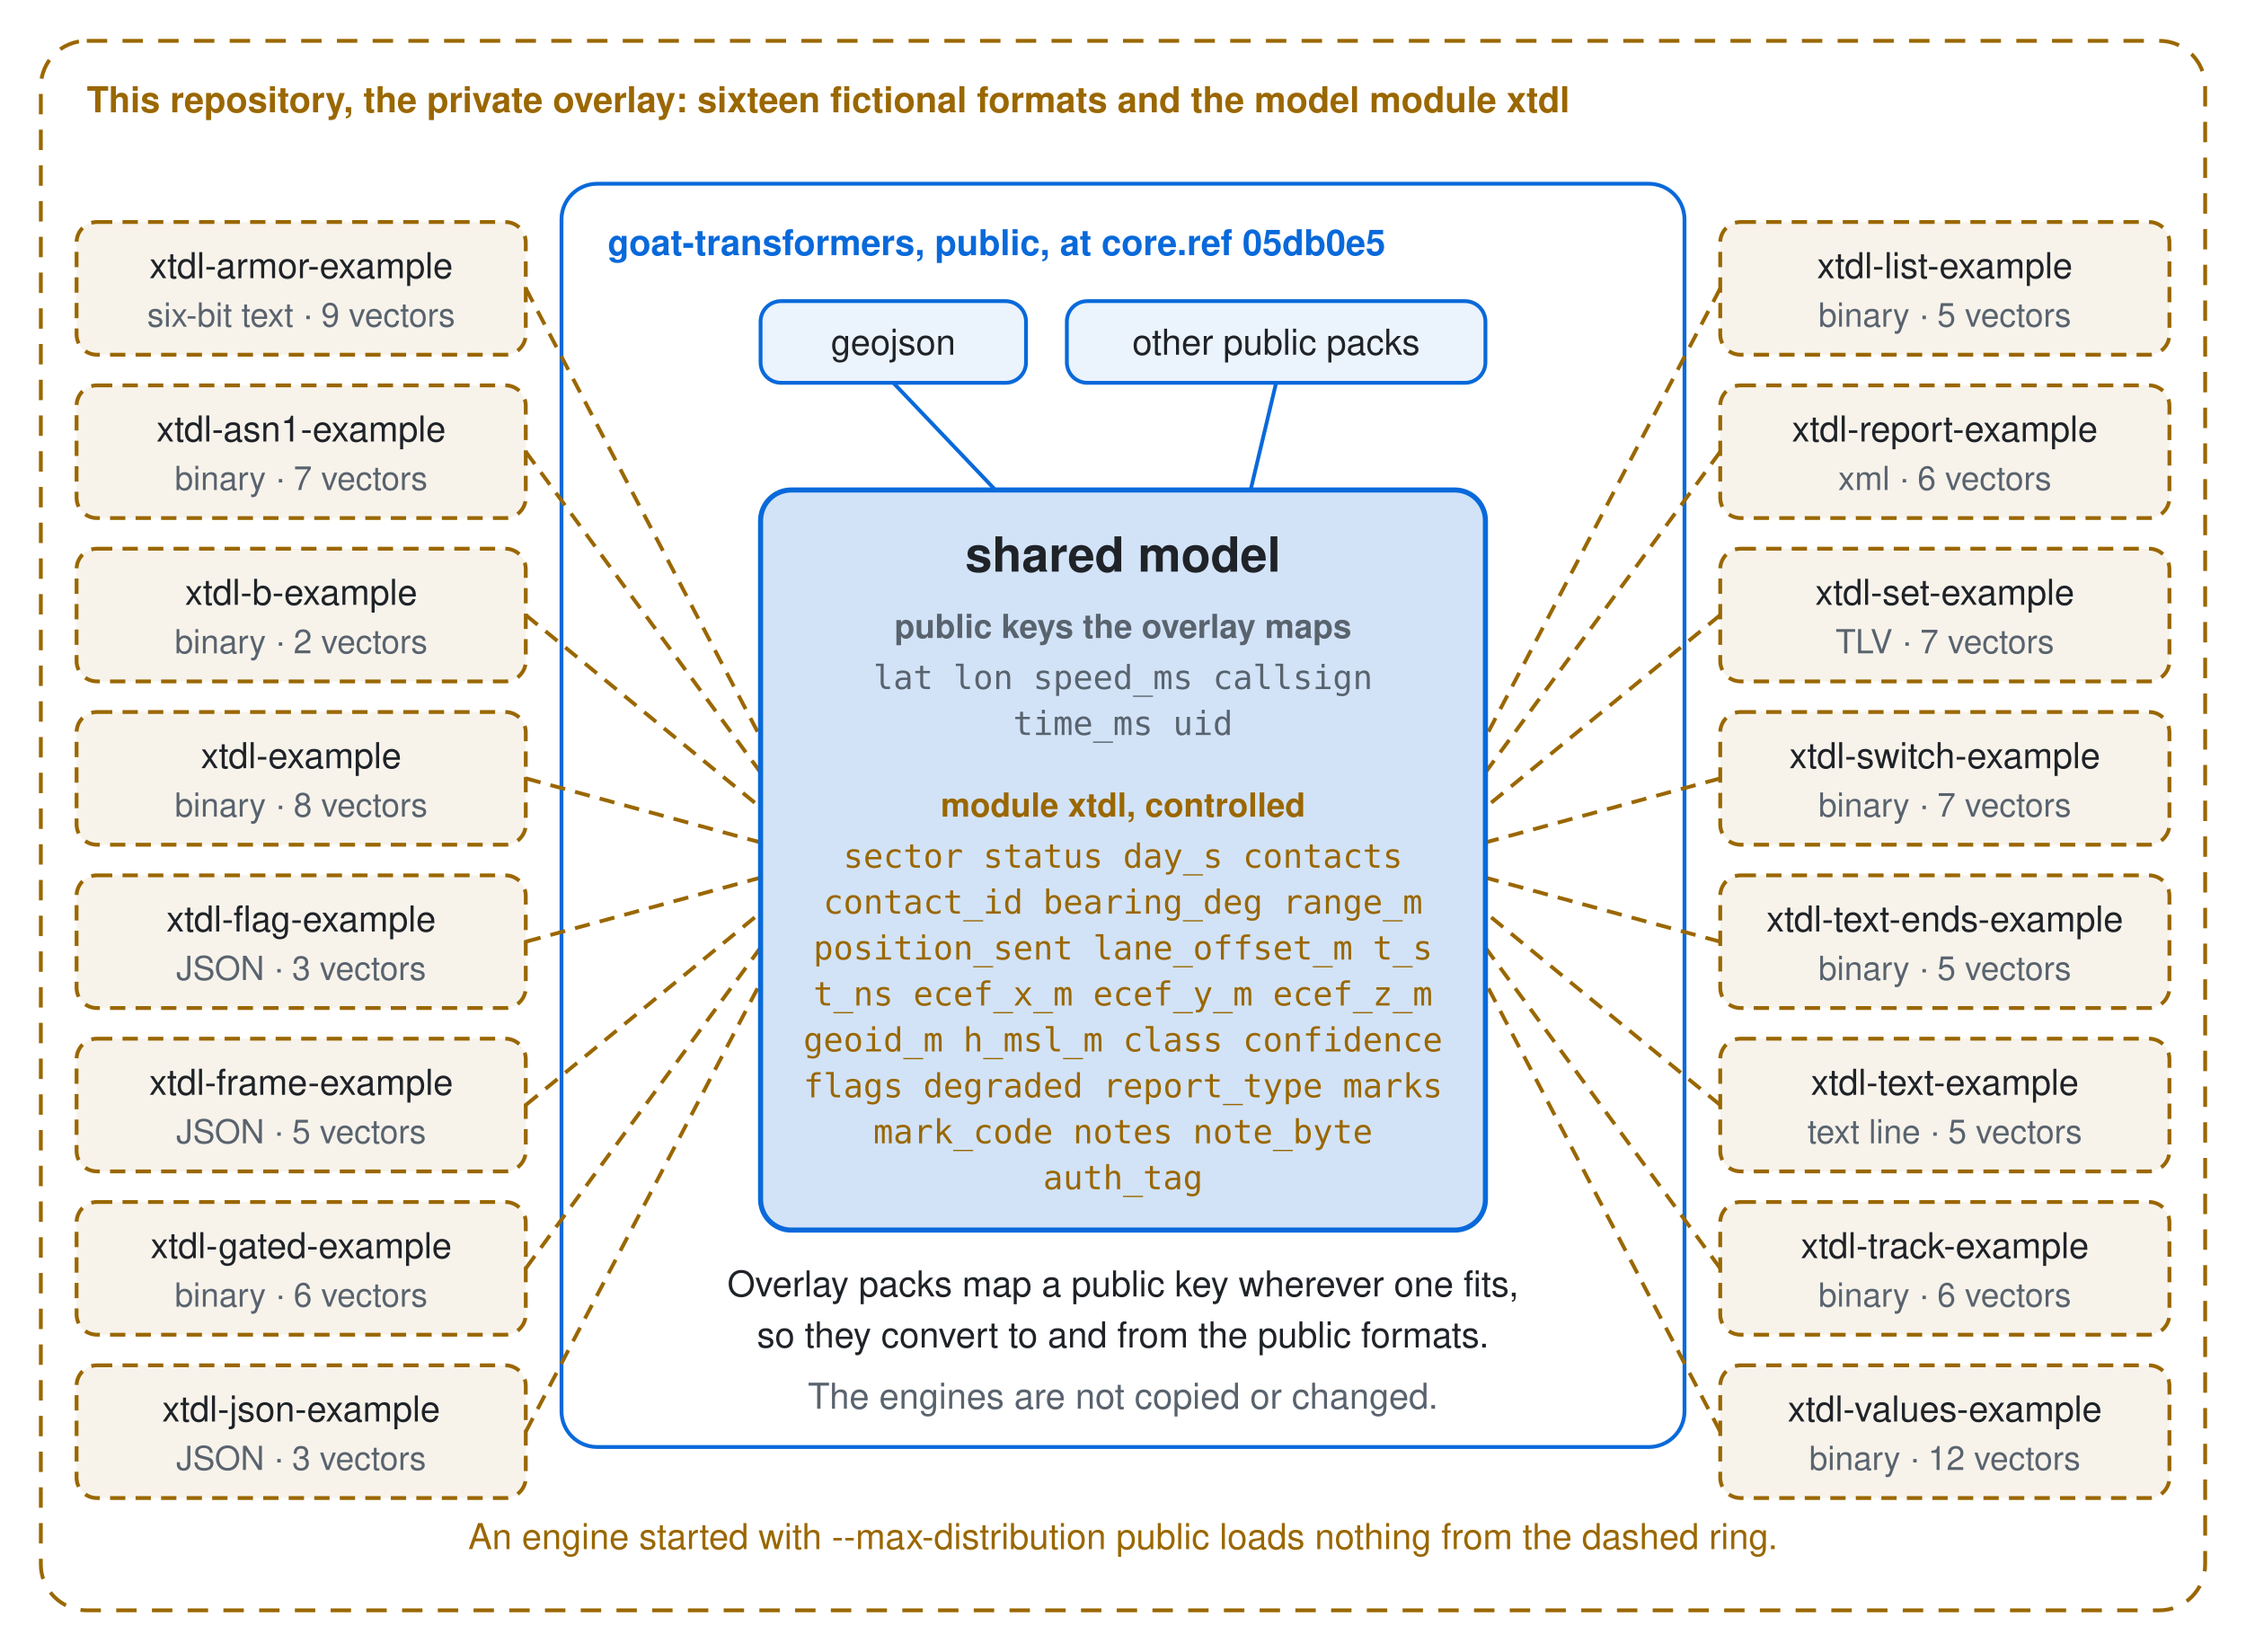
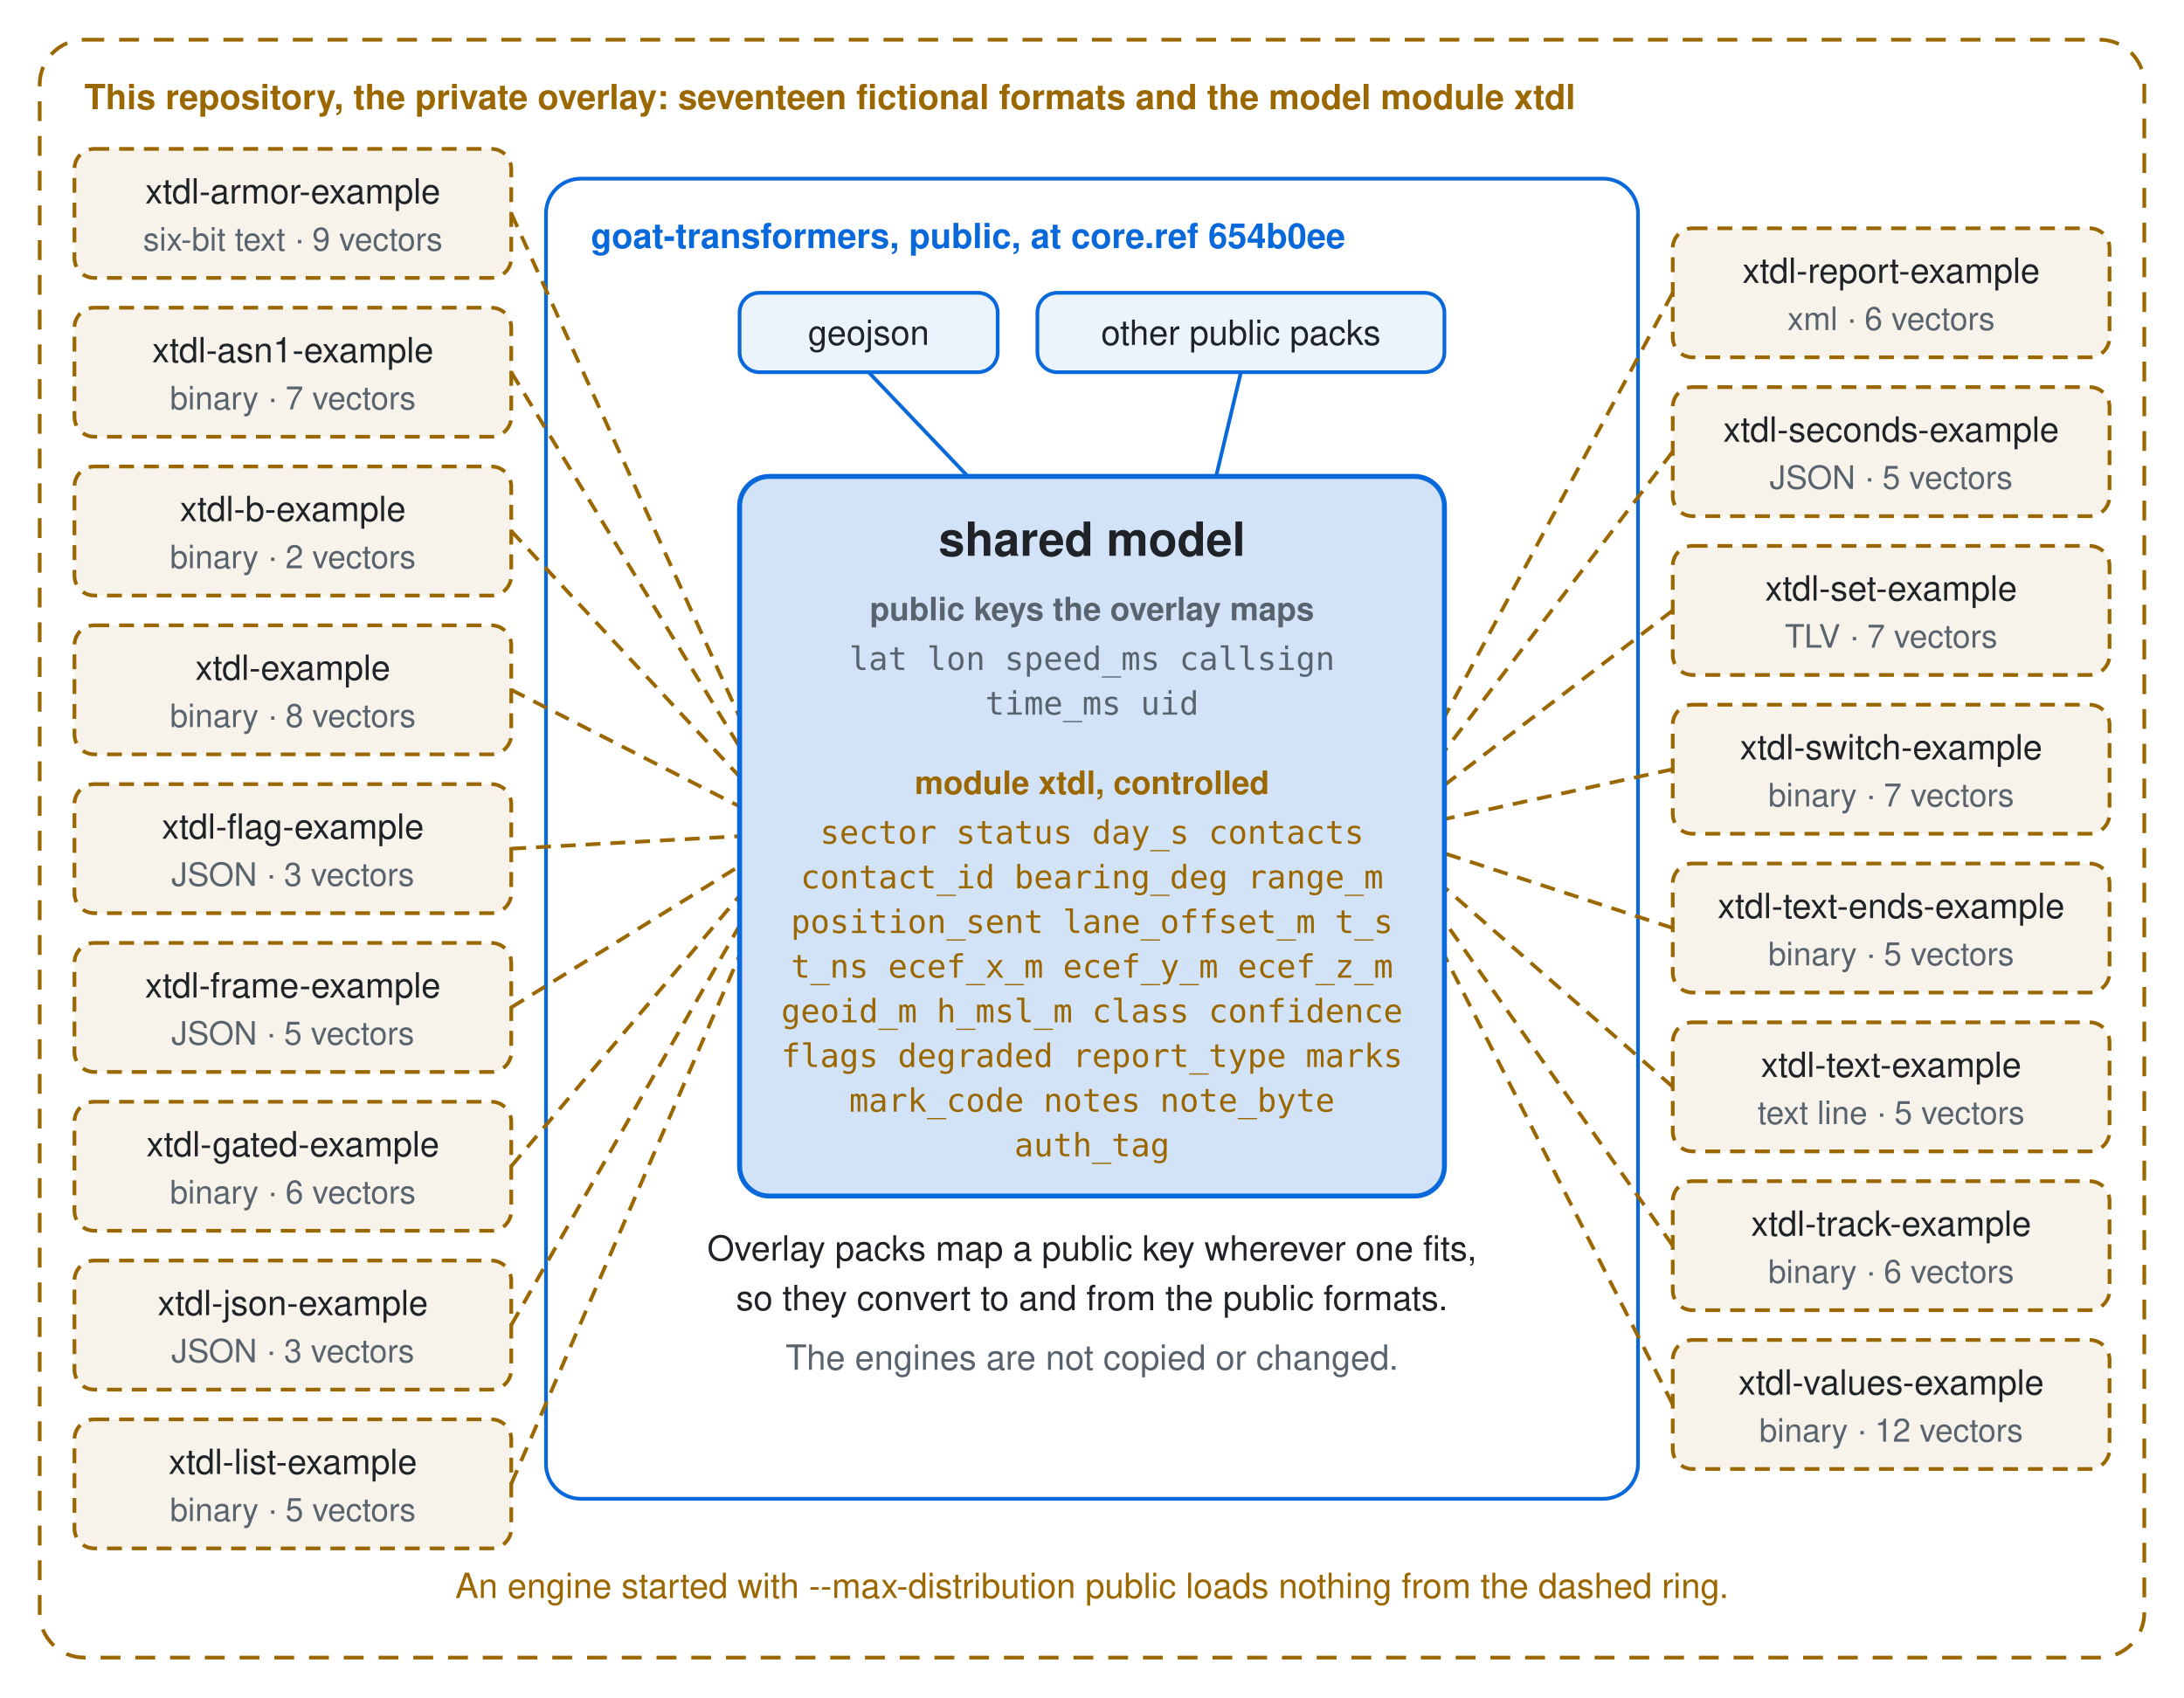
- <svg xmlns="http://www.w3.org/2000/svg" viewBox="0 0 880 647" width="880" height="647" role="img" aria-labelledby="t d">
+ <svg xmlns="http://www.w3.org/2000/svg" viewBox="0 0 880 684" width="880" height="684" role="img" aria-labelledby="t d">
  <style>
  .ink{fill:#1f2328} .quiet{fill:#59636e} .pub{fill:#0969da} .ovl{fill:#9a6700}
  .t{font-family:-apple-system,BlinkMacSystemFont,"Segoe UI",Helvetica,Arial,sans-serif}
  .m{font-family:ui-monospace,SFMono-Regular,Menlo,Consolas,monospace}
  .box{fill:#0969da;fill-opacity:.08;stroke:#0969da;stroke-width:1.5}
  .hub{fill:#0969da;fill-opacity:.18;stroke:#0969da;stroke-width:2}
  .obox{fill:#9a6700;fill-opacity:.08;stroke:#9a6700;stroke-width:1.5;stroke-dasharray:6 4}
  .ring{fill:none;stroke:#0969da;stroke-width:1.5}
  .oring{fill:none;stroke:#9a6700;stroke-width:1.5;stroke-dasharray:8 6}
  .ln{stroke:#0969da;stroke-width:1.5;fill:none}
  .oln{stroke:#9a6700;stroke-width:1.5;fill:none;stroke-dasharray:6 4}
</style>
-   <rect x="16" y="16" width="848" height="615" rx="18" class="oring" />
-   <text x="34" y="44" class="t ovl" font-size="14" text-anchor="start" font-weight="600">This repository, the private overlay: sixteen fictional formats and the model module xtdl</text>
-   <rect x="220" y="72" width="440" height="495" rx="14" class="ring" />
-   <text x="238" y="100" class="t pub" font-size="14" text-anchor="start" font-weight="600">goat-transformers, public, at core.ref 05db0e5</text>
+   <rect x="16" y="16" width="848" height="652" rx="18" class="oring" />
+   <text x="34" y="44" class="t ovl" font-size="14" text-anchor="start" font-weight="600">This repository, the private overlay: seventeen fictional formats and the model module xtdl</text>
+   <rect x="220" y="72" width="440" height="532" rx="14" class="ring" />
+   <text x="238" y="100" class="t pub" font-size="14" text-anchor="start" font-weight="600">goat-transformers, public, at core.ref 654b0ee</text>
  <path d="M350 150 L390 192" class="ln" />
  <path d="M500 150 L490 192" class="ln" />
  <rect x="298" y="118" width="104" height="32" rx="8" class="box" />
  <text x="350" y="139" class="t ink" font-size="14" text-anchor="middle">geojson</text>
  <rect x="418" y="118" width="164" height="32" rx="8" class="box" />
  <text x="500" y="139" class="t ink" font-size="14" text-anchor="middle">other public packs</text>
-   <path d="M206 113 L298 289" class="oln" />
-   <path d="M206 177 L298 302.7" class="oln" />
-   <path d="M206 241 L298 316.4" class="oln" />
-   <path d="M206 305 L298 330.1" class="oln" />
-   <path d="M206 369 L298 343.9" class="oln" />
-   <path d="M206 433 L298 357.6" class="oln" />
-   <path d="M206 497 L298 371.3" class="oln" />
-   <path d="M206 561 L298 385" class="oln" />
-   <path d="M674 113 L582 289" class="oln" />
-   <path d="M674 177 L582 302.7" class="oln" />
-   <path d="M674 241 L582 316.4" class="oln" />
-   <path d="M674 305 L582 330.1" class="oln" />
-   <path d="M674 369 L582 343.9" class="oln" />
-   <path d="M674 433 L582 357.6" class="oln" />
-   <path d="M674 497 L582 371.3" class="oln" />
-   <path d="M674 561 L582 385" class="oln" />
-   <rect x="30" y="87" width="176" height="52" rx="8" class="obox" />
-   <text x="118" y="109" class="t ink" font-size="14" text-anchor="middle">xtdl-armor-example</text>
-   <text x="118" y="128" class="t quiet" font-size="13" text-anchor="middle">six-bit text · 9 vectors</text>
-   <rect x="30" y="151" width="176" height="52" rx="8" class="obox" />
-   <text x="118" y="173" class="t ink" font-size="14" text-anchor="middle">xtdl-asn1-example</text>
-   <text x="118" y="192" class="t quiet" font-size="13" text-anchor="middle">binary · 7 vectors</text>
-   <rect x="30" y="215" width="176" height="52" rx="8" class="obox" />
-   <text x="118" y="237" class="t ink" font-size="14" text-anchor="middle">xtdl-b-example</text>
-   <text x="118" y="256" class="t quiet" font-size="13" text-anchor="middle">binary · 2 vectors</text>
-   <rect x="30" y="279" width="176" height="52" rx="8" class="obox" />
-   <text x="118" y="301" class="t ink" font-size="14" text-anchor="middle">xtdl-example</text>
-   <text x="118" y="320" class="t quiet" font-size="13" text-anchor="middle">binary · 8 vectors</text>
-   <rect x="30" y="343" width="176" height="52" rx="8" class="obox" />
-   <text x="118" y="365" class="t ink" font-size="14" text-anchor="middle">xtdl-flag-example</text>
-   <text x="118" y="384" class="t quiet" font-size="13" text-anchor="middle">JSON · 3 vectors</text>
-   <rect x="30" y="407" width="176" height="52" rx="8" class="obox" />
-   <text x="118" y="429" class="t ink" font-size="14" text-anchor="middle">xtdl-frame-example</text>
-   <text x="118" y="448" class="t quiet" font-size="13" text-anchor="middle">JSON · 5 vectors</text>
-   <rect x="30" y="471" width="176" height="52" rx="8" class="obox" />
-   <text x="118" y="493" class="t ink" font-size="14" text-anchor="middle">xtdl-gated-example</text>
-   <text x="118" y="512" class="t quiet" font-size="13" text-anchor="middle">binary · 6 vectors</text>
-   <rect x="30" y="535" width="176" height="52" rx="8" class="obox" />
-   <text x="118" y="557" class="t ink" font-size="14" text-anchor="middle">xtdl-json-example</text>
-   <text x="118" y="576" class="t quiet" font-size="13" text-anchor="middle">JSON · 3 vectors</text>
-   <rect x="674" y="87" width="176" height="52" rx="8" class="obox" />
-   <text x="762" y="109" class="t ink" font-size="14" text-anchor="middle">xtdl-list-example</text>
-   <text x="762" y="128" class="t quiet" font-size="13" text-anchor="middle">binary · 5 vectors</text>
-   <rect x="674" y="151" width="176" height="52" rx="8" class="obox" />
-   <text x="762" y="173" class="t ink" font-size="14" text-anchor="middle">xtdl-report-example</text>
-   <text x="762" y="192" class="t quiet" font-size="13" text-anchor="middle">xml · 6 vectors</text>
-   <rect x="674" y="215" width="176" height="52" rx="8" class="obox" />
-   <text x="762" y="237" class="t ink" font-size="14" text-anchor="middle">xtdl-set-example</text>
-   <text x="762" y="256" class="t quiet" font-size="13" text-anchor="middle">TLV · 7 vectors</text>
-   <rect x="674" y="279" width="176" height="52" rx="8" class="obox" />
-   <text x="762" y="301" class="t ink" font-size="14" text-anchor="middle">xtdl-switch-example</text>
-   <text x="762" y="320" class="t quiet" font-size="13" text-anchor="middle">binary · 7 vectors</text>
-   <rect x="674" y="343" width="176" height="52" rx="8" class="obox" />
-   <text x="762" y="365" class="t ink" font-size="14" text-anchor="middle">xtdl-text-ends-example</text>
-   <text x="762" y="384" class="t quiet" font-size="13" text-anchor="middle">binary · 5 vectors</text>
-   <rect x="674" y="407" width="176" height="52" rx="8" class="obox" />
-   <text x="762" y="429" class="t ink" font-size="14" text-anchor="middle">xtdl-text-example</text>
-   <text x="762" y="448" class="t quiet" font-size="13" text-anchor="middle">text line · 5 vectors</text>
-   <rect x="674" y="471" width="176" height="52" rx="8" class="obox" />
-   <text x="762" y="493" class="t ink" font-size="14" text-anchor="middle">xtdl-track-example</text>
-   <text x="762" y="512" class="t quiet" font-size="13" text-anchor="middle">binary · 6 vectors</text>
-   <rect x="674" y="535" width="176" height="52" rx="8" class="obox" />
-   <text x="762" y="557" class="t ink" font-size="14" text-anchor="middle">xtdl-values-example</text>
-   <text x="762" y="576" class="t quiet" font-size="13" text-anchor="middle">binary · 12 vectors</text>
+   <path d="M206 86 L298 289" class="oln" />
+   <path d="M206 150 L298 301" class="oln" />
+   <path d="M206 214 L298 313" class="oln" />
+   <path d="M206 278 L298 325" class="oln" />
+   <path d="M206 342 L298 337" class="oln" />
+   <path d="M206 406 L298 349" class="oln" />
+   <path d="M206 470 L298 361" class="oln" />
+   <path d="M206 534 L298 373" class="oln" />
+   <path d="M206 598 L298 385" class="oln" />
+   <path d="M674 118 L582 289" class="oln" />
+   <path d="M674 182 L582 302.7" class="oln" />
+   <path d="M674 246 L582 316.4" class="oln" />
+   <path d="M674 310 L582 330.1" class="oln" />
+   <path d="M674 374 L582 343.9" class="oln" />
+   <path d="M674 438 L582 357.6" class="oln" />
+   <path d="M674 502 L582 371.3" class="oln" />
+   <path d="M674 566 L582 385" class="oln" />
+   <rect x="30" y="60" width="176" height="52" rx="8" class="obox" />
+   <text x="118" y="82" class="t ink" font-size="14" text-anchor="middle">xtdl-armor-example</text>
+   <text x="118" y="101" class="t quiet" font-size="13" text-anchor="middle">six-bit text · 9 vectors</text>
+   <rect x="30" y="124" width="176" height="52" rx="8" class="obox" />
+   <text x="118" y="146" class="t ink" font-size="14" text-anchor="middle">xtdl-asn1-example</text>
+   <text x="118" y="165" class="t quiet" font-size="13" text-anchor="middle">binary · 7 vectors</text>
+   <rect x="30" y="188" width="176" height="52" rx="8" class="obox" />
+   <text x="118" y="210" class="t ink" font-size="14" text-anchor="middle">xtdl-b-example</text>
+   <text x="118" y="229" class="t quiet" font-size="13" text-anchor="middle">binary · 2 vectors</text>
+   <rect x="30" y="252" width="176" height="52" rx="8" class="obox" />
+   <text x="118" y="274" class="t ink" font-size="14" text-anchor="middle">xtdl-example</text>
+   <text x="118" y="293" class="t quiet" font-size="13" text-anchor="middle">binary · 8 vectors</text>
+   <rect x="30" y="316" width="176" height="52" rx="8" class="obox" />
+   <text x="118" y="338" class="t ink" font-size="14" text-anchor="middle">xtdl-flag-example</text>
+   <text x="118" y="357" class="t quiet" font-size="13" text-anchor="middle">JSON · 3 vectors</text>
+   <rect x="30" y="380" width="176" height="52" rx="8" class="obox" />
+   <text x="118" y="402" class="t ink" font-size="14" text-anchor="middle">xtdl-frame-example</text>
+   <text x="118" y="421" class="t quiet" font-size="13" text-anchor="middle">JSON · 5 vectors</text>
+   <rect x="30" y="444" width="176" height="52" rx="8" class="obox" />
+   <text x="118" y="466" class="t ink" font-size="14" text-anchor="middle">xtdl-gated-example</text>
+   <text x="118" y="485" class="t quiet" font-size="13" text-anchor="middle">binary · 6 vectors</text>
+   <rect x="30" y="508" width="176" height="52" rx="8" class="obox" />
+   <text x="118" y="530" class="t ink" font-size="14" text-anchor="middle">xtdl-json-example</text>
+   <text x="118" y="549" class="t quiet" font-size="13" text-anchor="middle">JSON · 3 vectors</text>
+   <rect x="30" y="572" width="176" height="52" rx="8" class="obox" />
+   <text x="118" y="594" class="t ink" font-size="14" text-anchor="middle">xtdl-list-example</text>
+   <text x="118" y="613" class="t quiet" font-size="13" text-anchor="middle">binary · 5 vectors</text>
+   <rect x="674" y="92" width="176" height="52" rx="8" class="obox" />
+   <text x="762" y="114" class="t ink" font-size="14" text-anchor="middle">xtdl-report-example</text>
+   <text x="762" y="133" class="t quiet" font-size="13" text-anchor="middle">xml · 6 vectors</text>
+   <rect x="674" y="156" width="176" height="52" rx="8" class="obox" />
+   <text x="762" y="178" class="t ink" font-size="14" text-anchor="middle">xtdl-seconds-example</text>
+   <text x="762" y="197" class="t quiet" font-size="13" text-anchor="middle">JSON · 5 vectors</text>
+   <rect x="674" y="220" width="176" height="52" rx="8" class="obox" />
+   <text x="762" y="242" class="t ink" font-size="14" text-anchor="middle">xtdl-set-example</text>
+   <text x="762" y="261" class="t quiet" font-size="13" text-anchor="middle">TLV · 7 vectors</text>
+   <rect x="674" y="284" width="176" height="52" rx="8" class="obox" />
+   <text x="762" y="306" class="t ink" font-size="14" text-anchor="middle">xtdl-switch-example</text>
+   <text x="762" y="325" class="t quiet" font-size="13" text-anchor="middle">binary · 7 vectors</text>
+   <rect x="674" y="348" width="176" height="52" rx="8" class="obox" />
+   <text x="762" y="370" class="t ink" font-size="14" text-anchor="middle">xtdl-text-ends-example</text>
+   <text x="762" y="389" class="t quiet" font-size="13" text-anchor="middle">binary · 5 vectors</text>
+   <rect x="674" y="412" width="176" height="52" rx="8" class="obox" />
+   <text x="762" y="434" class="t ink" font-size="14" text-anchor="middle">xtdl-text-example</text>
+   <text x="762" y="453" class="t quiet" font-size="13" text-anchor="middle">text line · 5 vectors</text>
+   <rect x="674" y="476" width="176" height="52" rx="8" class="obox" />
+   <text x="762" y="498" class="t ink" font-size="14" text-anchor="middle">xtdl-track-example</text>
+   <text x="762" y="517" class="t quiet" font-size="13" text-anchor="middle">binary · 6 vectors</text>
+   <rect x="674" y="540" width="176" height="52" rx="8" class="obox" />
+   <text x="762" y="562" class="t ink" font-size="14" text-anchor="middle">xtdl-values-example</text>
+   <text x="762" y="581" class="t quiet" font-size="13" text-anchor="middle">binary · 12 vectors</text>
  <rect x="298" y="192" width="284" height="290" rx="12" class="hub" />
  <text x="440" y="224" class="t ink" font-size="19" text-anchor="middle" font-weight="600">shared model</text>
  <text x="440" y="250" class="t quiet" font-size="13" text-anchor="middle" font-weight="600">public keys the overlay maps</text>
  <text x="440" y="320" class="t ovl" font-size="13" text-anchor="middle" font-weight="600">module xtdl, controlled</text>
  <text x="440" y="270" class="m quiet" font-size="13" text-anchor="middle">lat lon speed_ms callsign</text>
  <text x="440" y="288" class="m quiet" font-size="13" text-anchor="middle">time_ms uid</text>
  <text x="440" y="340" class="m ovl" font-size="13" text-anchor="middle">sector status day_s contacts</text>
  <text x="440" y="358" class="m ovl" font-size="13" text-anchor="middle">contact_id bearing_deg range_m</text>
  <text x="440" y="376" class="m ovl" font-size="13" text-anchor="middle">position_sent lane_offset_m t_s</text>
  <text x="440" y="394" class="m ovl" font-size="13" text-anchor="middle">t_ns ecef_x_m ecef_y_m ecef_z_m</text>
  <text x="440" y="412" class="m ovl" font-size="13" text-anchor="middle">geoid_m h_msl_m class confidence</text>
  <text x="440" y="430" class="m ovl" font-size="13" text-anchor="middle">flags degraded report_type marks</text>
  <text x="440" y="448" class="m ovl" font-size="13" text-anchor="middle">mark_code notes note_byte</text>
  <text x="440" y="466" class="m ovl" font-size="13" text-anchor="middle">auth_tag</text>
  <text x="440" y="508" class="t ink" font-size="14" text-anchor="middle">Overlay packs map a public key wherever one fits,</text>
  <text x="440" y="528" class="t ink" font-size="14" text-anchor="middle">so they convert to and from the public formats.</text>
  <text x="440" y="552" class="t quiet" font-size="14" text-anchor="middle">The engines are not copied or changed.</text>
-   <text x="440" y="607" class="t ovl" font-size="14" text-anchor="middle">An engine started with --max-distribution public loads nothing from the dashed ring.</text>
+   <text x="440" y="644" class="t ovl" font-size="14" text-anchor="middle">An engine started with --max-distribution public loads nothing from the dashed ring.</text>
</svg>
